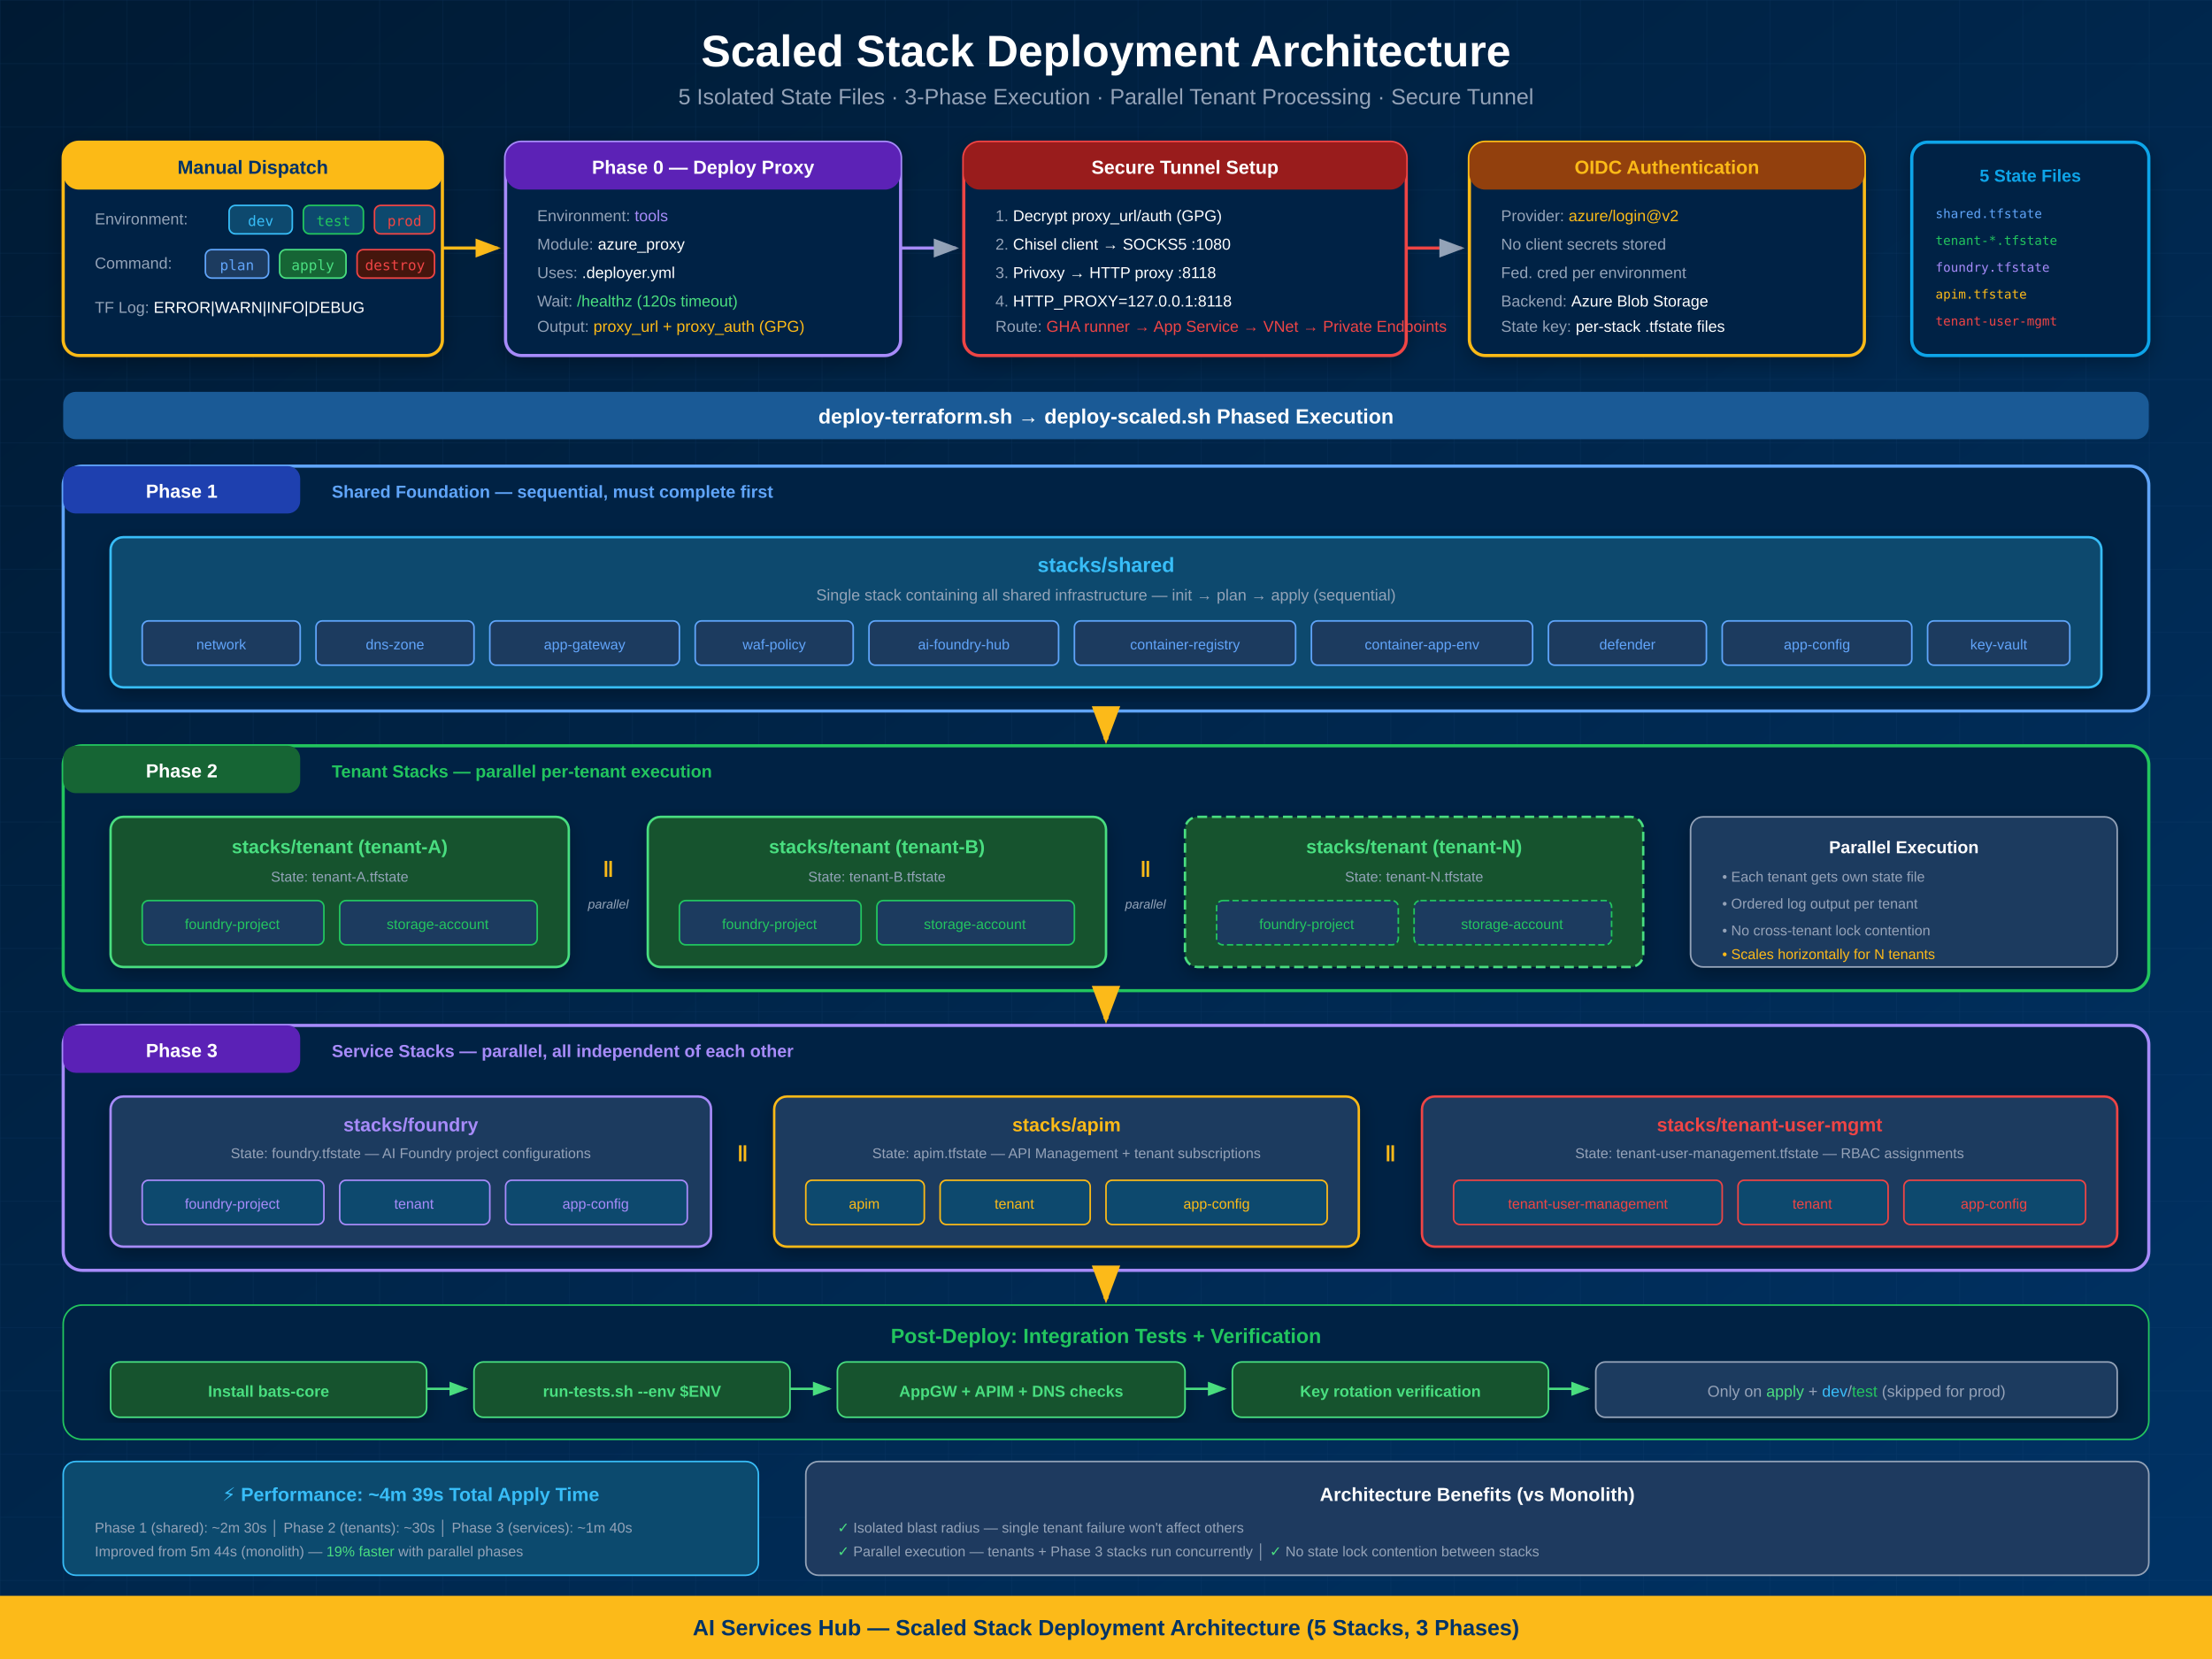
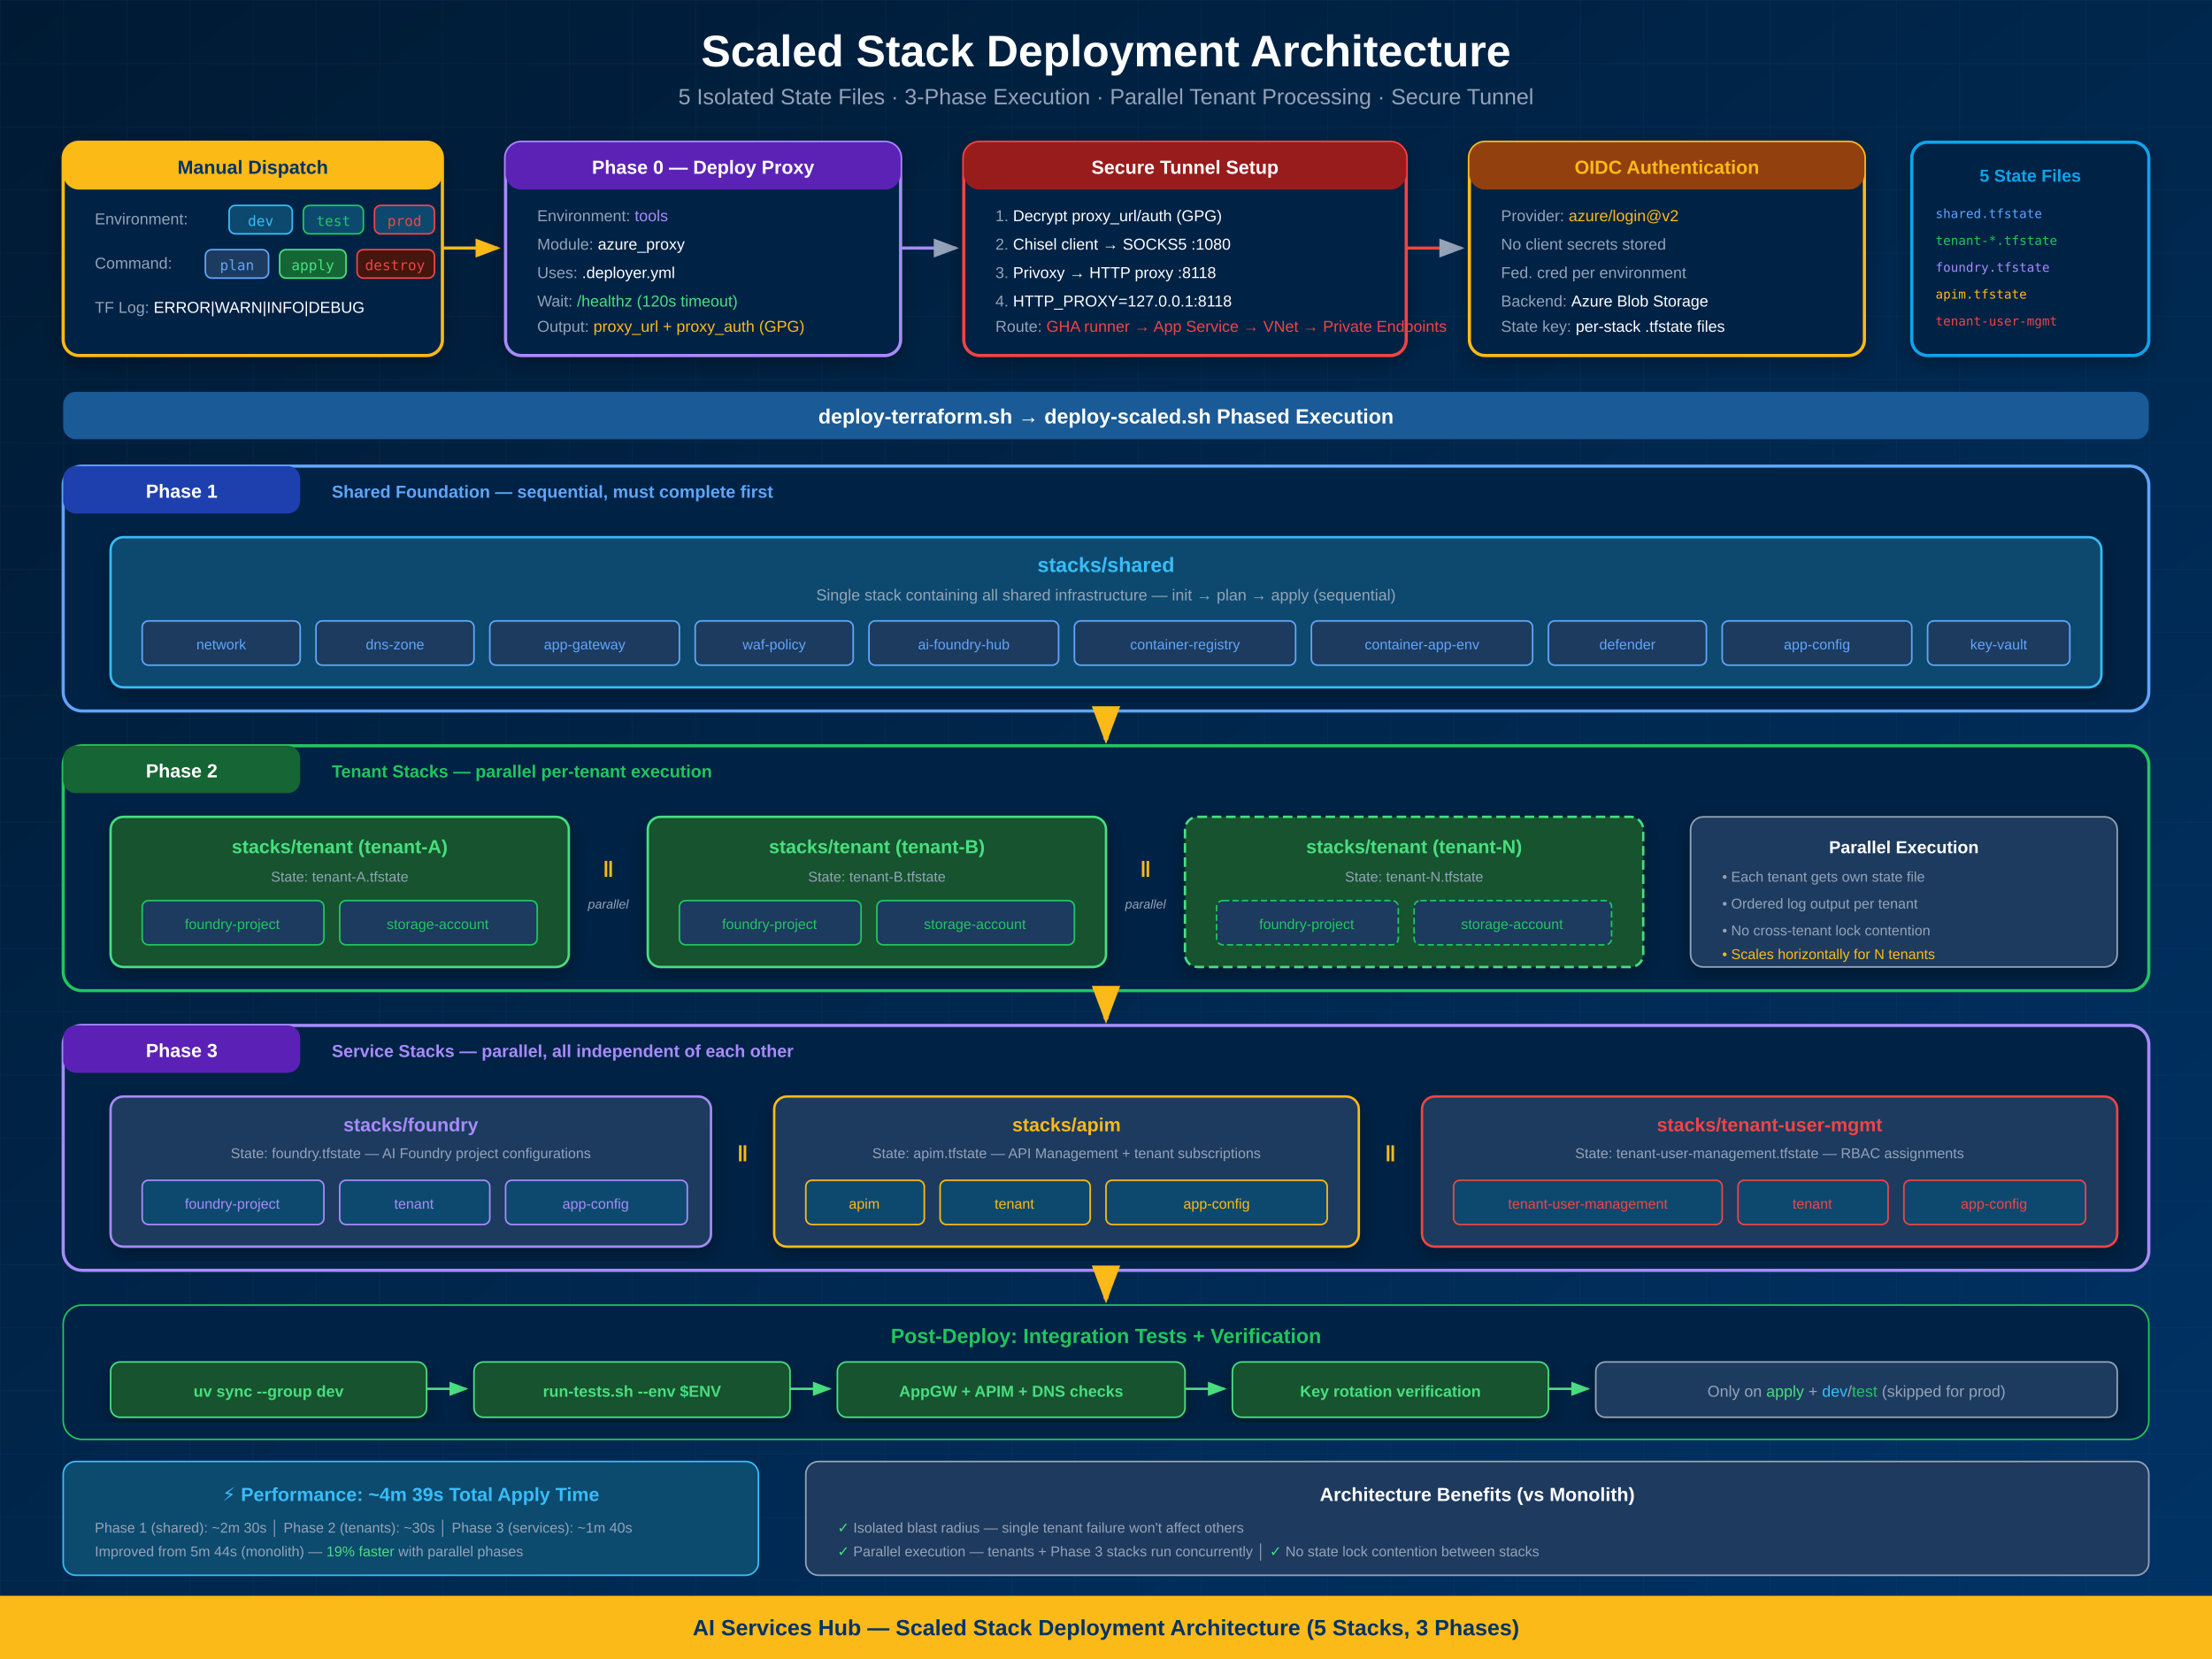
<svg xmlns="http://www.w3.org/2000/svg" viewBox="0 0 1400 1050">
  <defs>
    <linearGradient id="bgGrad" x1="0%" y1="0%" x2="100%" y2="100%">
      <stop offset="0%" style="stop-color:#001a33" />
      <stop offset="100%" style="stop-color:#003366" />
    </linearGradient>
    <filter id="shadow">
      <feDropShadow dx="0" dy="4" stdDeviation="6" flood-opacity="0.3" />
    </filter>
    <marker id="arrowGold" markerWidth="8" markerHeight="8" refX="7" refY="3" orient="auto">
      <path d="M0,0 L0,6 L8,3 z" fill="#fcba19" />
    </marker>
    <marker id="arrowGreen" markerWidth="8" markerHeight="8" refX="7" refY="3" orient="auto">
      <path d="M0,0 L0,6 L8,3 z" fill="#4ade80" />
    </marker>
    <marker id="arrowBlue" markerWidth="8" markerHeight="8" refX="7" refY="3" orient="auto">
      <path d="M0,0 L0,6 L8,3 z" fill="#60a5fa" />
    </marker>
    <marker id="arrowWhite" markerWidth="8" markerHeight="8" refX="7" refY="3" orient="auto">
      <path d="M0,0 L0,6 L8,3 z" fill="#94a3b8" />
    </marker>
    <marker id="arrowRed" markerWidth="8" markerHeight="8" refX="7" refY="3" orient="auto">
      <path d="M0,0 L0,6 L8,3 z" fill="#ef4444" />
    </marker>
  </defs>
  <rect width="1400" height="1050" fill="url(#bgGrad)" />
  <pattern id="grid" width="40" height="40" patternUnits="userSpaceOnUse">
    <path d="M 40 0 L 0 0 0 40" fill="none" stroke="#1a4d80" stroke-width="0.5" opacity="0.3" />
  </pattern>
  <rect width="1400" height="1050" fill="url(#grid)" />
  <text x="700" y="42" text-anchor="middle" font-family="Arial, sans-serif" font-size="28" font-weight="bold" fill="white">Scaled Stack Deployment Architecture</text>
  <text x="700" y="66" text-anchor="middle" font-family="Arial, sans-serif" font-size="14" fill="#94a3b8">5 Isolated State Files · 3-Phase Execution · Parallel Tenant Processing · Secure Tunnel</text>
  <g filter="url(#shadow)">
    <rect x="40" y="90" width="240" height="135" rx="10" fill="#002244" stroke="#fcba19" stroke-width="2" />
    <rect x="40" y="90" width="240" height="30" rx="10" fill="#fcba19" />
    <text x="160" y="110" text-anchor="middle" font-family="Arial, sans-serif" font-size="12" fill="#003366" font-weight="bold">Manual Dispatch</text>
    <g font-family="Arial, sans-serif" font-size="10">
      <text x="60" y="142" fill="#94a3b8">Environment:</text>
      <rect x="145" y="130" width="40" height="18" rx="4" fill="#0c4a6e" stroke="#38bdf8" stroke-width="1" />
      <text x="165" y="143" text-anchor="middle" font-family="monospace" font-size="9" fill="#38bdf8">dev</text>
      <rect x="192" y="130" width="38" height="18" rx="4" fill="#0c4a6e" stroke="#22c55e" stroke-width="1" />
      <text x="211" y="143" text-anchor="middle" font-family="monospace" font-size="9" fill="#22c55e">test</text>
      <rect x="237" y="130" width="38" height="18" rx="4" fill="#0c4a6e" stroke="#ef4444" stroke-width="1" />
      <text x="256" y="143" text-anchor="middle" font-family="monospace" font-size="9" fill="#ef4444">prod</text>
      <text x="60" y="170" fill="#94a3b8">Command:</text>
      <rect x="130" y="158" width="40" height="18" rx="4" fill="#1e3a5f" stroke="#60a5fa" stroke-width="1" />
      <text x="150" y="171" text-anchor="middle" font-family="monospace" font-size="9" fill="#60a5fa">plan</text>
      <rect x="177" y="158" width="42" height="18" rx="4" fill="#166534" stroke="#4ade80" stroke-width="1" />
      <text x="198" y="171" text-anchor="middle" font-family="monospace" font-size="9" fill="#4ade80">apply</text>
      <rect x="226" y="158" width="49" height="18" rx="4" fill="#44150e" stroke="#ef4444" stroke-width="1" />
      <text x="250" y="171" text-anchor="middle" font-family="monospace" font-size="9" fill="#ef4444">destroy</text>
      <text x="60" y="198" fill="#94a3b8">TF Log: <tspan fill="white">ERROR|WARN|INFO|DEBUG</tspan>
      </text>
    </g>
  </g>
  <path d="M 280 157 L 315 157" stroke="#fcba19" stroke-width="2" marker-end="url(#arrowGold)" />
  <g filter="url(#shadow)">
    <rect x="320" y="90" width="250" height="135" rx="10" fill="#002244" stroke="#a78bfa" stroke-width="2" />
    <rect x="320" y="90" width="250" height="30" rx="10" fill="#5b21b6" />
    <text x="445" y="110" text-anchor="middle" font-family="Arial, sans-serif" font-size="12" fill="white" font-weight="bold">Phase 0 — Deploy Proxy</text>
    <g font-family="Arial, sans-serif" font-size="10">
      <text x="340" y="140" fill="#94a3b8">Environment: <tspan fill="#a78bfa">tools</tspan>
      </text>
      <text x="340" y="158" fill="#94a3b8">Module: <tspan fill="white">azure_proxy</tspan>
      </text>
      <text x="340" y="176" fill="#94a3b8">Uses: <tspan fill="white">.deployer.yml</tspan>
      </text>
      <text x="340" y="194" fill="#94a3b8">Wait: <tspan fill="#4ade80">/healthz (120s timeout)</tspan>
      </text>
      <text x="340" y="210" fill="#94a3b8">Output: <tspan fill="#fcba19">proxy_url + proxy_auth (GPG)</tspan>
      </text>
    </g>
  </g>
  <path d="M 570 157 L 605 157" stroke="#a78bfa" stroke-width="2" marker-end="url(#arrowWhite)" />
  <g filter="url(#shadow)">
    <rect x="610" y="90" width="280" height="135" rx="10" fill="#002244" stroke="#ef4444" stroke-width="2" />
    <rect x="610" y="90" width="280" height="30" rx="10" fill="#991b1b" />
    <text x="750" y="110" text-anchor="middle" font-family="Arial, sans-serif" font-size="12" fill="white" font-weight="bold">Secure Tunnel Setup</text>
    <g font-family="Arial, sans-serif" font-size="10">
      <text x="630" y="140" fill="#94a3b8">1. <tspan fill="white">Decrypt proxy_url/auth (GPG)</tspan>
      </text>
      <text x="630" y="158" fill="#94a3b8">2. <tspan fill="white">Chisel client → SOCKS5 :1080</tspan>
      </text>
      <text x="630" y="176" fill="#94a3b8">3. <tspan fill="white">Privoxy → HTTP proxy :8118</tspan>
      </text>
      <text x="630" y="194" fill="#94a3b8">4. <tspan fill="white">HTTP_PROXY=127.0.0.1:8118</tspan>
      </text>
      <text x="630" y="210" fill="#94a3b8">Route: <tspan fill="#ef4444">GHA runner → App Service → VNet → Private Endpoints</tspan>
      </text>
    </g>
  </g>
  <path d="M 890 157 L 925 157" stroke="#ef4444" stroke-width="2" marker-end="url(#arrowWhite)" />
  <g filter="url(#shadow)">
    <rect x="930" y="90" width="250" height="135" rx="10" fill="#002244" stroke="#fcba19" stroke-width="2" />
    <rect x="930" y="90" width="250" height="30" rx="10" fill="#92400e" />
    <text x="1055" y="110" text-anchor="middle" font-family="Arial, sans-serif" font-size="12" fill="#fcba19" font-weight="bold">OIDC Authentication</text>
    <g font-family="Arial, sans-serif" font-size="10">
      <text x="950" y="140" fill="#94a3b8">Provider: <tspan fill="#fcba19">azure/login@v2</tspan>
      </text>
      <text x="950" y="158" fill="#94a3b8">No client secrets stored</text>
      <text x="950" y="176" fill="#94a3b8">Fed. cred per environment</text>
      <text x="950" y="194" fill="#94a3b8">Backend: <tspan fill="white">Azure Blob Storage</tspan>
      </text>
      <text x="950" y="210" fill="#94a3b8">State key: <tspan fill="white">per-stack .tfstate files</tspan>
      </text>
    </g>
  </g>
  <g filter="url(#shadow)">
    <rect x="1210" y="90" width="150" height="135" rx="10" fill="#002244" stroke="#0ea5e9" stroke-width="2" />
    <text x="1285" y="115" text-anchor="middle" font-family="Arial, sans-serif" font-size="11" fill="#0ea5e9" font-weight="bold">5 State Files</text>
    <g font-family="monospace" font-size="8" fill="#94a3b8">
      <text x="1225" y="138" fill="#60a5fa">shared.tfstate</text>
      <text x="1225" y="155" fill="#22c55e">tenant-*.tfstate</text>
      <text x="1225" y="172" fill="#a78bfa">foundry.tfstate</text>
      <text x="1225" y="189" fill="#fcba19">apim.tfstate</text>
      <text x="1225" y="206" fill="#ef4444">tenant-user-mgmt</text>
    </g>
  </g>
  <rect x="40" y="248" width="1320" height="30" rx="8" fill="#1a5a96" />
  <text x="700" y="268" text-anchor="middle" font-family="Arial, sans-serif" font-size="13" fill="white" font-weight="bold">deploy-terraform.sh → deploy-scaled.sh Phased Execution</text>
  <rect x="40" y="295" width="1320" height="155" rx="12" fill="#002244" stroke="#60a5fa" stroke-width="2" />
  <rect x="40" y="295" width="150" height="30" rx="8" fill="#1e40af" />
  <text x="115" y="315" text-anchor="middle" font-family="Arial, sans-serif" font-size="12" fill="white" font-weight="bold">Phase 1</text>
  <text x="210" y="315" font-family="Arial, sans-serif" font-size="11" fill="#60a5fa" font-weight="bold">Shared Foundation — sequential, must complete first</text>
  <g filter="url(#shadow)">
    <rect x="70" y="340" width="1260" height="95" rx="8" fill="#0c4a6e" stroke="#38bdf8" stroke-width="1.5" />
    <text x="700" y="362" text-anchor="middle" font-family="Arial, sans-serif" font-size="13" fill="#38bdf8" font-weight="bold">stacks/shared</text>
    <text x="700" y="380" text-anchor="middle" font-family="Arial, sans-serif" font-size="10" fill="#94a3b8">Single stack containing all shared infrastructure — init → plan → apply (sequential)</text>
    <g font-family="Arial, sans-serif" font-size="9">
      <rect x="90" y="393" width="100" height="28" rx="4" fill="#1e3a5f" stroke="#60a5fa" stroke-width="1" />
      <text x="140" y="411" text-anchor="middle" fill="#60a5fa">network</text>
      <rect x="200" y="393" width="100" height="28" rx="4" fill="#1e3a5f" stroke="#60a5fa" stroke-width="1" />
      <text x="250" y="411" text-anchor="middle" fill="#60a5fa">dns-zone</text>
      <rect x="310" y="393" width="120" height="28" rx="4" fill="#1e3a5f" stroke="#60a5fa" stroke-width="1" />
      <text x="370" y="411" text-anchor="middle" fill="#60a5fa">app-gateway</text>
      <rect x="440" y="393" width="100" height="28" rx="4" fill="#1e3a5f" stroke="#60a5fa" stroke-width="1" />
      <text x="490" y="411" text-anchor="middle" fill="#60a5fa">waf-policy</text>
      <rect x="550" y="393" width="120" height="28" rx="4" fill="#1e3a5f" stroke="#60a5fa" stroke-width="1" />
      <text x="610" y="411" text-anchor="middle" fill="#60a5fa">ai-foundry-hub</text>
      <rect x="680" y="393" width="140" height="28" rx="4" fill="#1e3a5f" stroke="#60a5fa" stroke-width="1" />
      <text x="750" y="411" text-anchor="middle" fill="#60a5fa">container-registry</text>
      <rect x="830" y="393" width="140" height="28" rx="4" fill="#1e3a5f" stroke="#60a5fa" stroke-width="1" />
      <text x="900" y="411" text-anchor="middle" fill="#60a5fa">container-app-env</text>
      <rect x="980" y="393" width="100" height="28" rx="4" fill="#1e3a5f" stroke="#60a5fa" stroke-width="1" />
      <text x="1030" y="411" text-anchor="middle" fill="#60a5fa">defender</text>
      <rect x="1090" y="393" width="120" height="28" rx="4" fill="#1e3a5f" stroke="#60a5fa" stroke-width="1" />
      <text x="1150" y="411" text-anchor="middle" fill="#60a5fa">app-config</text>
      <rect x="1220" y="393" width="90" height="28" rx="4" fill="#1e3a5f" stroke="#60a5fa" stroke-width="1" />
      <text x="1265" y="411" text-anchor="middle" fill="#60a5fa">key-vault</text>
    </g>
  </g>
  <path d="M 700 450 L 700 468" stroke="#fcba19" stroke-width="3" marker-end="url(#arrowGold)" />
  <rect x="40" y="472" width="1320" height="155" rx="12" fill="#002244" stroke="#22c55e" stroke-width="2" />
  <rect x="40" y="472" width="150" height="30" rx="8" fill="#166534" />
  <text x="115" y="492" text-anchor="middle" font-family="Arial, sans-serif" font-size="12" fill="white" font-weight="bold">Phase 2</text>
  <text x="210" y="492" font-family="Arial, sans-serif" font-size="11" fill="#22c55e" font-weight="bold">Tenant Stacks — parallel per-tenant execution</text>
  <g filter="url(#shadow)">
    <rect x="70" y="517" width="290" height="95" rx="8" fill="#14532d" stroke="#4ade80" stroke-width="1.5" />
    <text x="215" y="540" text-anchor="middle" font-family="Arial, sans-serif" font-size="12" fill="#4ade80" font-weight="bold">stacks/tenant (tenant-A)</text>
    <text x="215" y="558" text-anchor="middle" font-family="Arial, sans-serif" font-size="9" fill="#94a3b8">State: tenant-A.tfstate</text>
    <g font-family="Arial, sans-serif" font-size="9">
      <rect x="90" y="570" width="115" height="28" rx="4" fill="#1e3a5f" stroke="#22c55e" stroke-width="1" />
      <text x="147" y="588" text-anchor="middle" fill="#22c55e">foundry-project</text>
      <rect x="215" y="570" width="125" height="28" rx="4" fill="#1e3a5f" stroke="#22c55e" stroke-width="1" />
      <text x="277" y="588" text-anchor="middle" fill="#22c55e">storage-account</text>
    </g>
  </g>
  <text x="385" y="555" text-anchor="middle" font-family="Arial, sans-serif" font-size="14" fill="#fcba19" font-weight="bold">‖</text>
  <text x="385" y="575" text-anchor="middle" font-family="Arial, sans-serif" font-size="8" fill="#94a3b8" font-style="italic">parallel</text>
  <g filter="url(#shadow)">
    <rect x="410" y="517" width="290" height="95" rx="8" fill="#14532d" stroke="#4ade80" stroke-width="1.5" />
    <text x="555" y="540" text-anchor="middle" font-family="Arial, sans-serif" font-size="12" fill="#4ade80" font-weight="bold">stacks/tenant (tenant-B)</text>
    <text x="555" y="558" text-anchor="middle" font-family="Arial, sans-serif" font-size="9" fill="#94a3b8">State: tenant-B.tfstate</text>
    <g font-family="Arial, sans-serif" font-size="9">
      <rect x="430" y="570" width="115" height="28" rx="4" fill="#1e3a5f" stroke="#22c55e" stroke-width="1" />
      <text x="487" y="588" text-anchor="middle" fill="#22c55e">foundry-project</text>
      <rect x="555" y="570" width="125" height="28" rx="4" fill="#1e3a5f" stroke="#22c55e" stroke-width="1" />
      <text x="617" y="588" text-anchor="middle" fill="#22c55e">storage-account</text>
    </g>
  </g>
  <text x="725" y="555" text-anchor="middle" font-family="Arial, sans-serif" font-size="14" fill="#fcba19" font-weight="bold">‖</text>
  <text x="725" y="575" text-anchor="middle" font-family="Arial, sans-serif" font-size="8" fill="#94a3b8" font-style="italic">parallel</text>
  <g filter="url(#shadow)">
    <rect x="750" y="517" width="290" height="95" rx="8" fill="#14532d" stroke="#4ade80" stroke-width="1.5" stroke-dasharray="6,3" />
    <text x="895" y="540" text-anchor="middle" font-family="Arial, sans-serif" font-size="12" fill="#4ade80" font-weight="bold">stacks/tenant (tenant-N)</text>
    <text x="895" y="558" text-anchor="middle" font-family="Arial, sans-serif" font-size="9" fill="#94a3b8">State: tenant-N.tfstate</text>
    <g font-family="Arial, sans-serif" font-size="9">
      <rect x="770" y="570" width="115" height="28" rx="4" fill="#1e3a5f" stroke="#22c55e" stroke-width="1" stroke-dasharray="4,2" />
      <text x="827" y="588" text-anchor="middle" fill="#22c55e">foundry-project</text>
      <rect x="895" y="570" width="125" height="28" rx="4" fill="#1e3a5f" stroke="#22c55e" stroke-width="1" stroke-dasharray="4,2" />
      <text x="957" y="588" text-anchor="middle" fill="#22c55e">storage-account</text>
    </g>
  </g>
  <g filter="url(#shadow)">
    <rect x="1070" y="517" width="270" height="95" rx="8" fill="#1e3a5f" stroke="#94a3b8" stroke-width="1" />
    <text x="1205" y="540" text-anchor="middle" font-family="Arial, sans-serif" font-size="11" fill="white" font-weight="bold">Parallel Execution</text>
    <g font-family="Arial, sans-serif" font-size="9" fill="#94a3b8">
      <text x="1090" y="558">• Each tenant gets own state file</text>
      <text x="1090" y="575">• Ordered log output per tenant</text>
      <text x="1090" y="592">• No cross-tenant lock contention</text>
      <text x="1090" y="607" fill="#fcba19">• Scales horizontally for N tenants</text>
    </g>
  </g>
  <path d="M 700 627 L 700 645" stroke="#fcba19" stroke-width="3" marker-end="url(#arrowGold)" />
  <rect x="40" y="649" width="1320" height="155" rx="12" fill="#002244" stroke="#a78bfa" stroke-width="2" />
  <rect x="40" y="649" width="150" height="30" rx="8" fill="#5b21b6" />
  <text x="115" y="669" text-anchor="middle" font-family="Arial, sans-serif" font-size="12" fill="white" font-weight="bold">Phase 3</text>
  <text x="210" y="669" font-family="Arial, sans-serif" font-size="11" fill="#a78bfa" font-weight="bold">Service Stacks — parallel, all independent of each other</text>
  <g filter="url(#shadow)">
    <rect x="70" y="694" width="380" height="95" rx="8" fill="#1e3a5f" stroke="#a78bfa" stroke-width="1.5" />
    <text x="260" y="716" text-anchor="middle" font-family="Arial, sans-serif" font-size="12" fill="#a78bfa" font-weight="bold">stacks/foundry</text>
    <text x="260" y="733" text-anchor="middle" font-family="Arial, sans-serif" font-size="9" fill="#94a3b8">State: foundry.tfstate — AI Foundry project configurations</text>
    <g font-family="Arial, sans-serif" font-size="9">
      <rect x="90" y="747" width="115" height="28" rx="4" fill="#0c4a6e" stroke="#a78bfa" stroke-width="1" />
      <text x="147" y="765" text-anchor="middle" fill="#a78bfa">foundry-project</text>
      <rect x="215" y="747" width="95" height="28" rx="4" fill="#0c4a6e" stroke="#a78bfa" stroke-width="1" />
      <text x="262" y="765" text-anchor="middle" fill="#a78bfa">tenant</text>
      <rect x="320" y="747" width="115" height="28" rx="4" fill="#0c4a6e" stroke="#a78bfa" stroke-width="1" />
      <text x="377" y="765" text-anchor="middle" fill="#a78bfa">app-config</text>
    </g>
  </g>
  <text x="470" y="735" text-anchor="middle" font-family="Arial, sans-serif" font-size="14" fill="#fcba19" font-weight="bold">‖</text>
  <g filter="url(#shadow)">
    <rect x="490" y="694" width="370" height="95" rx="8" fill="#1e3a5f" stroke="#fcba19" stroke-width="1.5" />
    <text x="675" y="716" text-anchor="middle" font-family="Arial, sans-serif" font-size="12" fill="#fcba19" font-weight="bold">stacks/apim</text>
    <text x="675" y="733" text-anchor="middle" font-family="Arial, sans-serif" font-size="9" fill="#94a3b8">State: apim.tfstate — API Management + tenant subscriptions</text>
    <g font-family="Arial, sans-serif" font-size="9">
      <rect x="510" y="747" width="75" height="28" rx="4" fill="#0c4a6e" stroke="#fcba19" stroke-width="1" />
      <text x="547" y="765" text-anchor="middle" fill="#fcba19">apim</text>
      <rect x="595" y="747" width="95" height="28" rx="4" fill="#0c4a6e" stroke="#fcba19" stroke-width="1" />
      <text x="642" y="765" text-anchor="middle" fill="#fcba19">tenant</text>
      <rect x="700" y="747" width="140" height="28" rx="4" fill="#0c4a6e" stroke="#fcba19" stroke-width="1" />
      <text x="770" y="765" text-anchor="middle" fill="#fcba19">app-config</text>
    </g>
  </g>
  <text x="880" y="735" text-anchor="middle" font-family="Arial, sans-serif" font-size="14" fill="#fcba19" font-weight="bold">‖</text>
  <g filter="url(#shadow)">
    <rect x="900" y="694" width="440" height="95" rx="8" fill="#1e3a5f" stroke="#ef4444" stroke-width="1.5" />
    <text x="1120" y="716" text-anchor="middle" font-family="Arial, sans-serif" font-size="12" fill="#ef4444" font-weight="bold">stacks/tenant-user-mgmt</text>
    <text x="1120" y="733" text-anchor="middle" font-family="Arial, sans-serif" font-size="9" fill="#94a3b8">State: tenant-user-management.tfstate — RBAC assignments</text>
    <g font-family="Arial, sans-serif" font-size="9">
      <rect x="920" y="747" width="170" height="28" rx="4" fill="#0c4a6e" stroke="#ef4444" stroke-width="1" />
      <text x="1005" y="765" text-anchor="middle" fill="#ef4444">tenant-user-management</text>
      <rect x="1100" y="747" width="95" height="28" rx="4" fill="#0c4a6e" stroke="#ef4444" stroke-width="1" />
      <text x="1147" y="765" text-anchor="middle" fill="#ef4444">tenant</text>
      <rect x="1205" y="747" width="115" height="28" rx="4" fill="#0c4a6e" stroke="#ef4444" stroke-width="1" />
      <text x="1262" y="765" text-anchor="middle" fill="#ef4444">app-config</text>
    </g>
  </g>
  <path d="M 700 804 L 700 822" stroke="#fcba19" stroke-width="3" marker-end="url(#arrowGold)" />
  <rect x="40" y="826" width="1320" height="85" rx="12" fill="#002244" stroke="#22c55e" stroke-width="1" />
  <text x="700" y="850" text-anchor="middle" font-family="Arial, sans-serif" font-size="13" fill="#22c55e" font-weight="bold">Post-Deploy: Integration Tests + Verification</text>
  <g filter="url(#shadow)">
    <rect x="70" y="862" width="200" height="35" rx="6" fill="#14532d" stroke="#4ade80" stroke-width="1" />
-     <text x="170" y="884" text-anchor="middle" font-family="Arial, sans-serif" font-size="10" fill="#4ade80" font-weight="bold">Install bats-core</text>
+     <text x="170" y="884" text-anchor="middle" font-family="Arial, sans-serif" font-size="10" fill="#4ade80" font-weight="bold">uv sync --group dev</text>
  </g>
  <path d="M 270 879 L 295 879" stroke="#4ade80" stroke-width="1.5" marker-end="url(#arrowGreen)" />
  <g filter="url(#shadow)">
    <rect x="300" y="862" width="200" height="35" rx="6" fill="#14532d" stroke="#4ade80" stroke-width="1" />
    <text x="400" y="884" text-anchor="middle" font-family="Arial, sans-serif" font-size="10" fill="#4ade80" font-weight="bold">run-tests.sh --env $ENV</text>
  </g>
  <path d="M 500 879 L 525 879" stroke="#4ade80" stroke-width="1.5" marker-end="url(#arrowGreen)" />
  <g filter="url(#shadow)">
    <rect x="530" y="862" width="220" height="35" rx="6" fill="#14532d" stroke="#4ade80" stroke-width="1" />
    <text x="640" y="884" text-anchor="middle" font-family="Arial, sans-serif" font-size="10" fill="#4ade80" font-weight="bold">AppGW + APIM + DNS checks</text>
  </g>
  <path d="M 750 879 L 775 879" stroke="#4ade80" stroke-width="1.5" marker-end="url(#arrowGreen)" />
  <g filter="url(#shadow)">
    <rect x="780" y="862" width="200" height="35" rx="6" fill="#14532d" stroke="#4ade80" stroke-width="1" />
    <text x="880" y="884" text-anchor="middle" font-family="Arial, sans-serif" font-size="10" fill="#4ade80" font-weight="bold">Key rotation verification</text>
  </g>
  <path d="M 980 879 L 1005 879" stroke="#4ade80" stroke-width="1.5" marker-end="url(#arrowGreen)" />
  <g filter="url(#shadow)">
    <rect x="1010" y="862" width="330" height="35" rx="6" fill="#1e3a5f" stroke="#94a3b8" stroke-width="1" />
    <text x="1175" y="884" text-anchor="middle" font-family="Arial, sans-serif" font-size="10" fill="#94a3b8">Only on <tspan fill="#4ade80">apply</tspan> + <tspan fill="#38bdf8">dev</tspan>/<tspan fill="#22c55e">test</tspan> (skipped for prod)</text>
  </g>
  <rect x="40" y="925" width="440" height="72" rx="8" fill="#0c4a6e" stroke="#38bdf8" stroke-width="1" />
  <text x="260" y="950" text-anchor="middle" font-family="Arial, sans-serif" font-size="12" fill="#38bdf8" font-weight="bold">⚡ Performance: ~4m 39s Total Apply Time</text>
  <g font-family="Arial, sans-serif" font-size="9" fill="#94a3b8">
    <text x="60" y="970">Phase 1 (shared): ~2m 30s │ Phase 2 (tenants): ~30s │ Phase 3 (services): ~1m 40s</text>
    <text x="60" y="985">Improved from 5m 44s (monolith) — <tspan fill="#4ade80">19% faster</tspan> with parallel phases</text>
  </g>
  <rect x="510" y="925" width="850" height="72" rx="8" fill="#1e3a5f" stroke="#94a3b8" stroke-width="1" />
  <text x="935" y="950" text-anchor="middle" font-family="Arial, sans-serif" font-size="12" fill="white" font-weight="bold">Architecture Benefits (vs Monolith)</text>
  <g font-family="Arial, sans-serif" font-size="9" fill="#94a3b8">
    <text x="530" y="970">
      <tspan fill="#4ade80">✓</tspan> Isolated blast radius — single tenant failure won't affect others</text>
    <text x="530" y="985">
      <tspan fill="#4ade80">✓</tspan> Parallel execution — tenants + Phase 3 stacks run concurrently  │  <tspan fill="#4ade80">✓</tspan> No state lock contention between stacks</text>
  </g>
  <rect x="0" y="1010" width="1400" height="40" fill="#fcba19" />
  <text x="700" y="1035" text-anchor="middle" font-family="Arial, sans-serif" font-size="14" font-weight="bold" fill="#003366">AI Services Hub — Scaled Stack Deployment Architecture (5 Stacks, 3 Phases)</text>
</svg>
